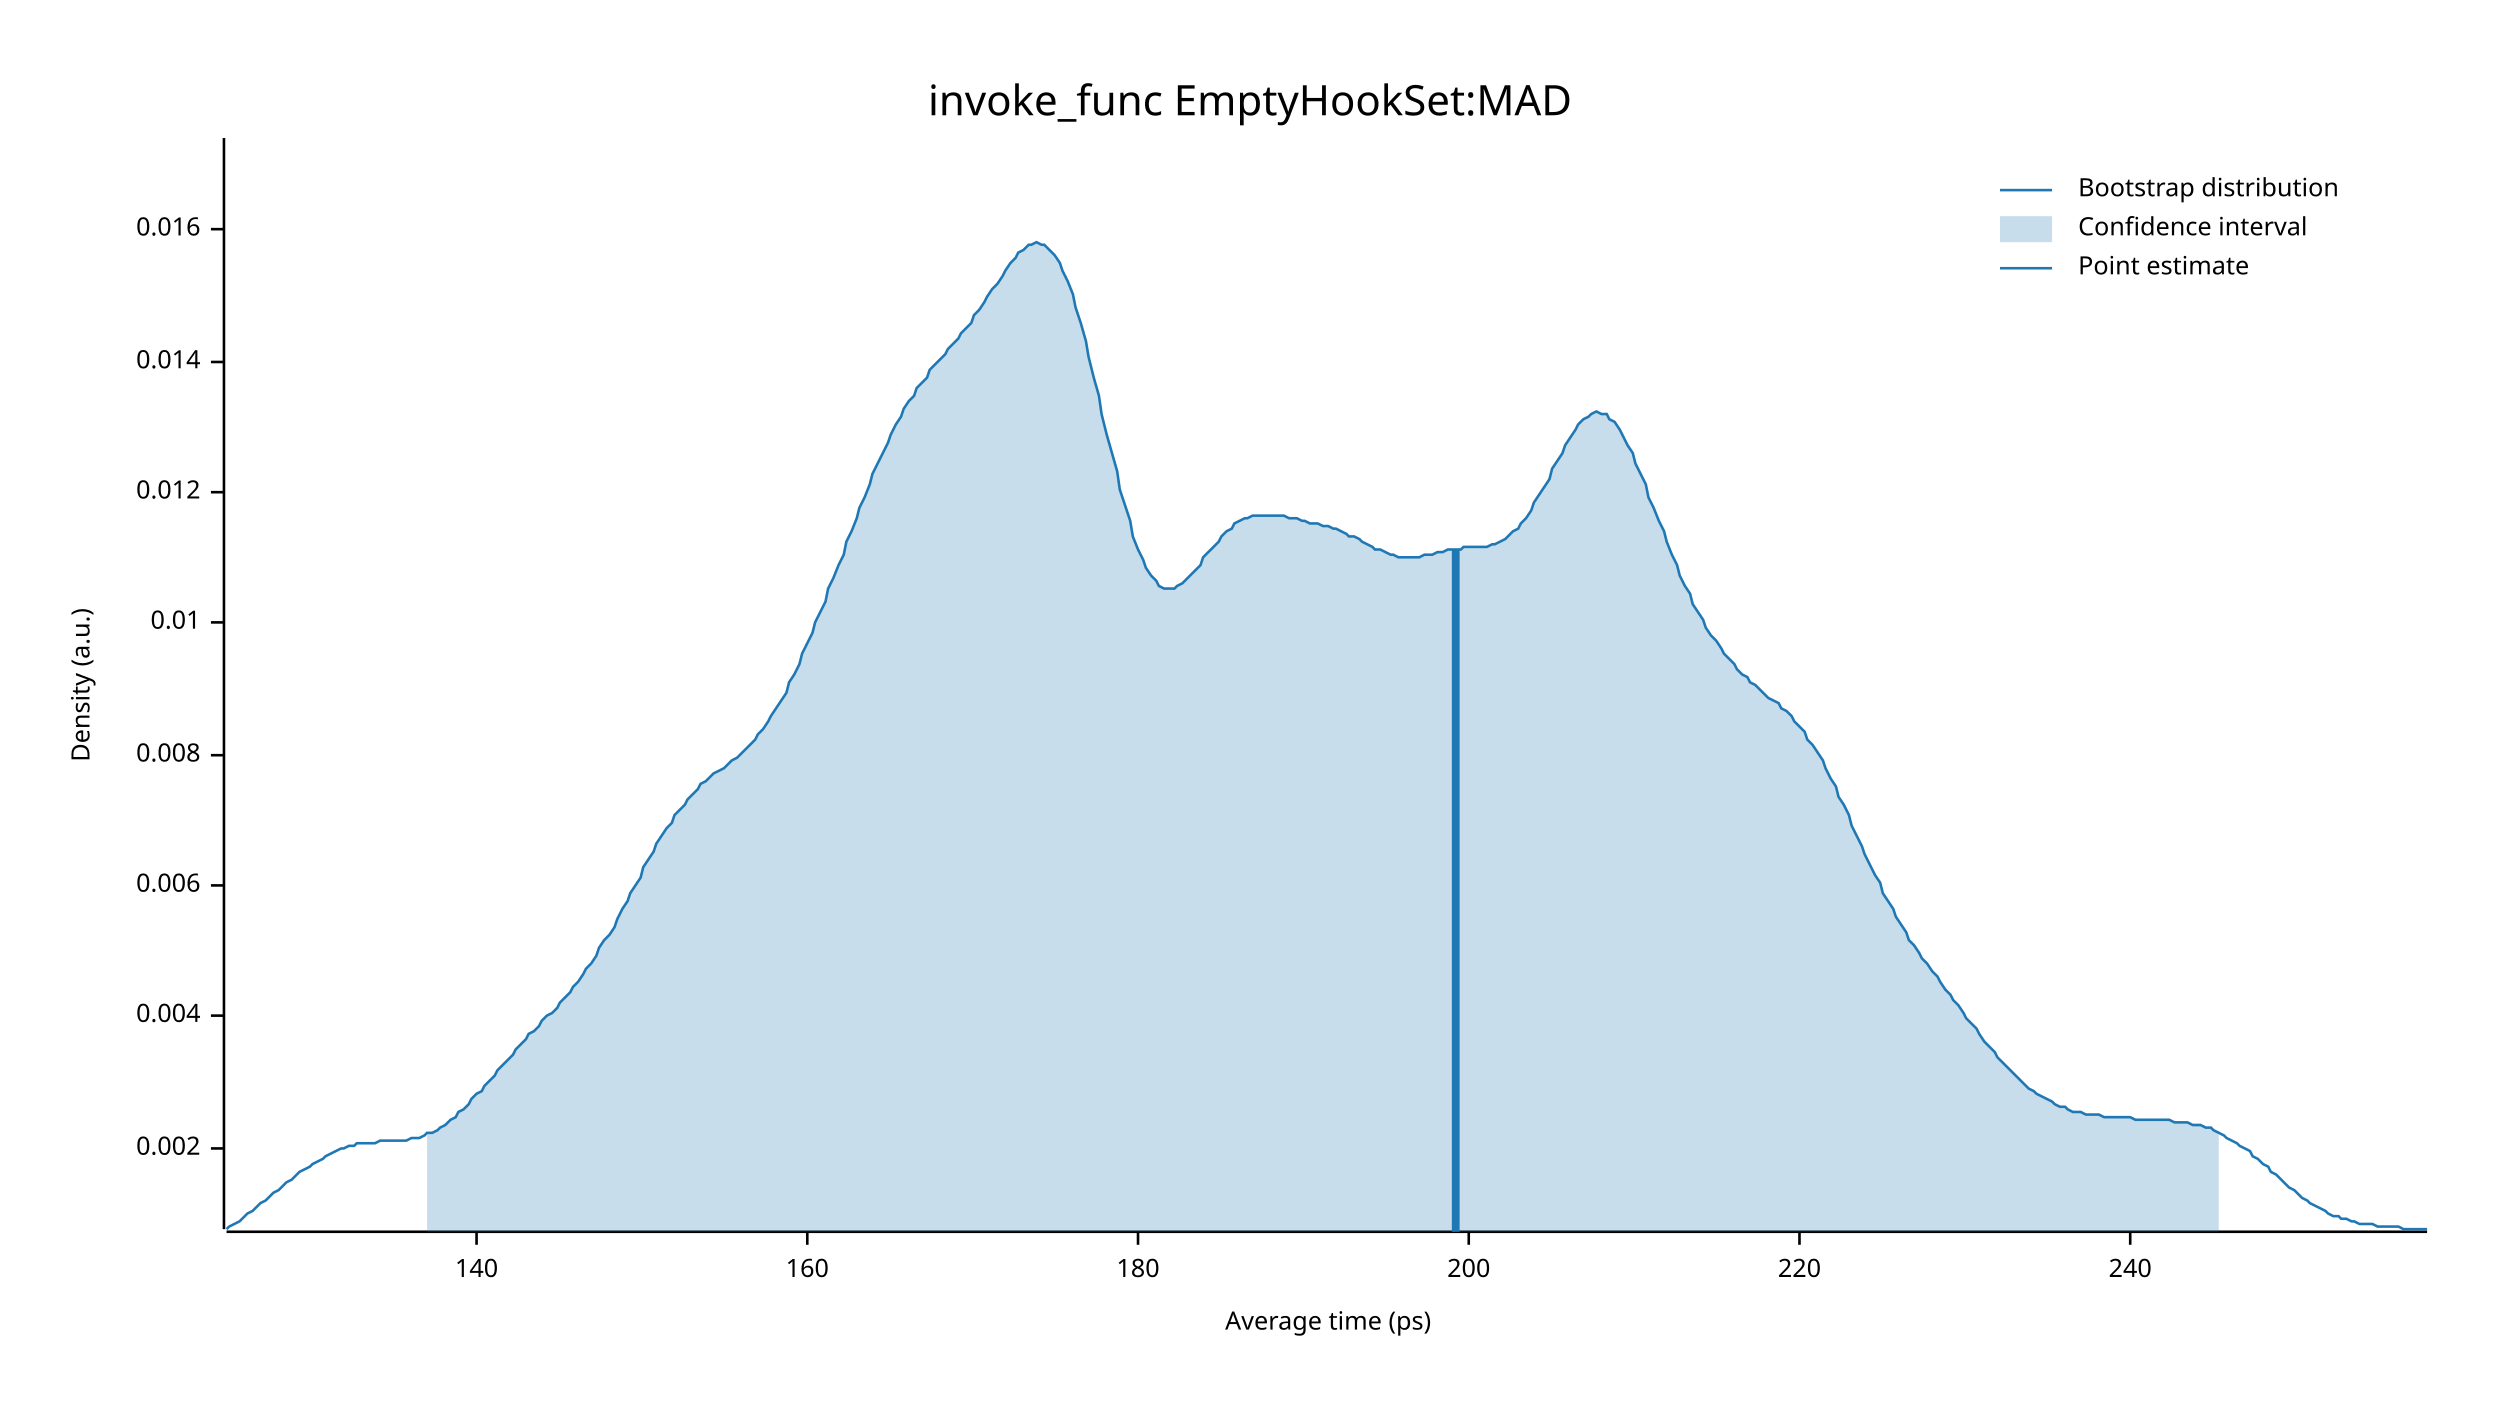
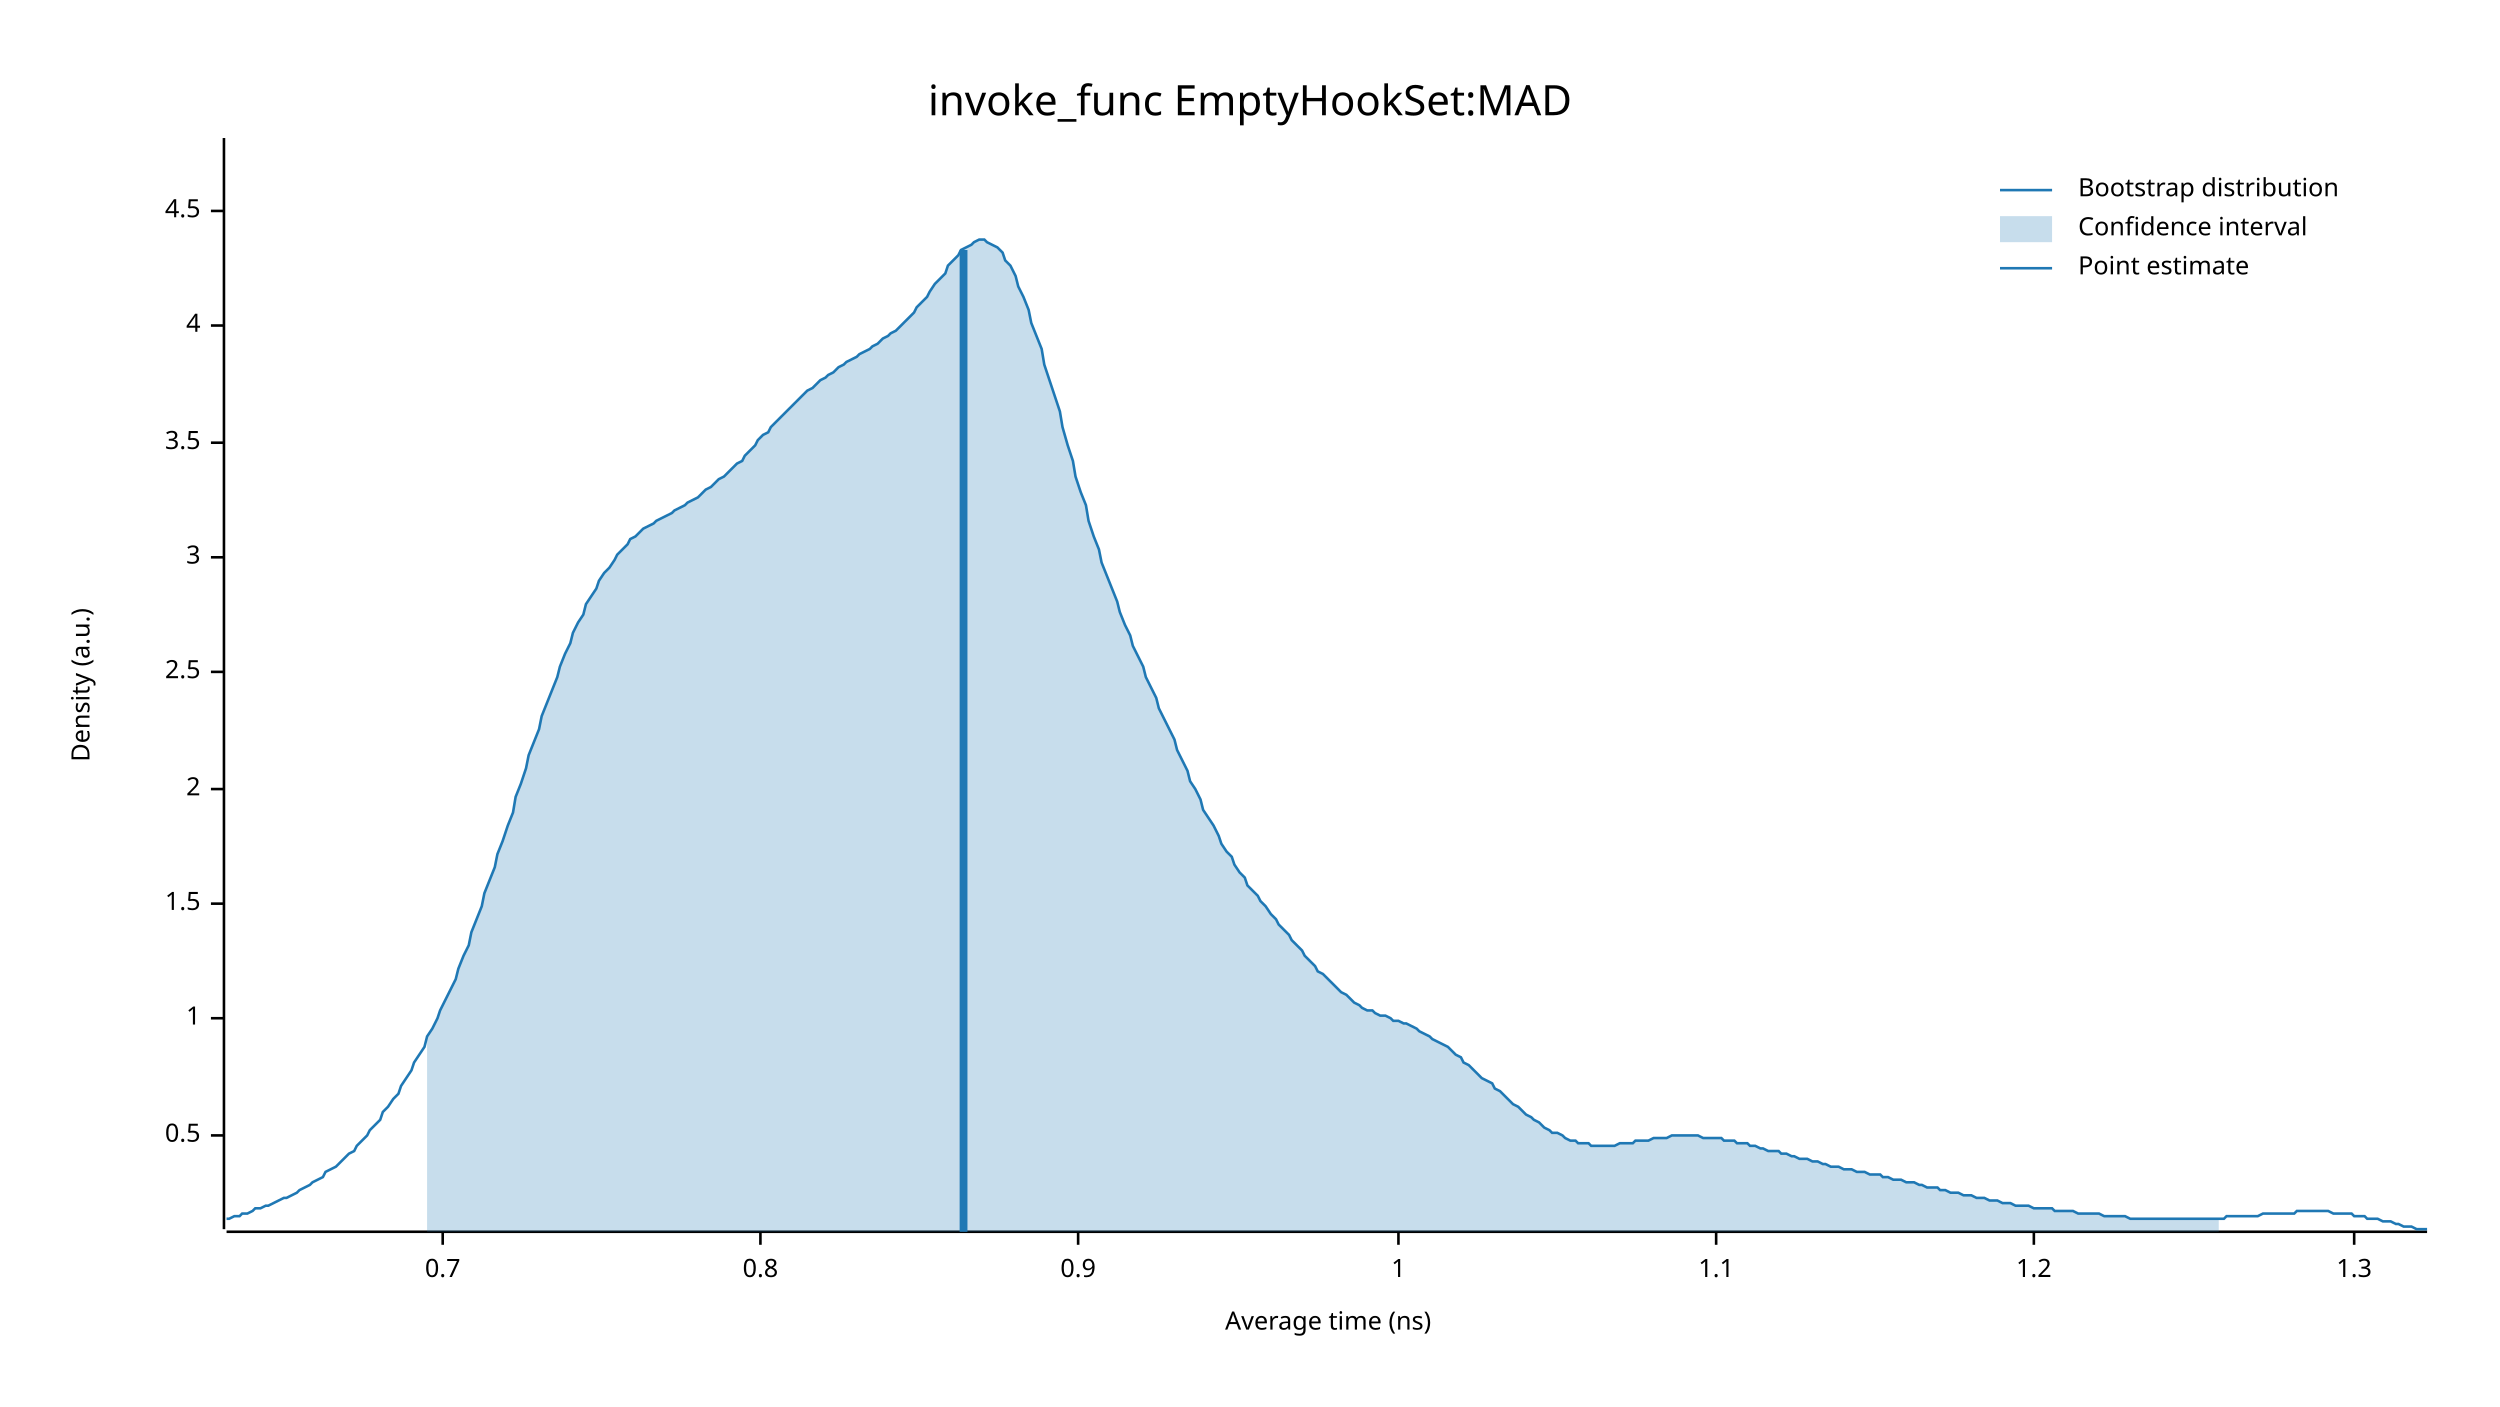
<svg xmlns="http://www.w3.org/2000/svg" width="960" height="540" viewBox="0 0 960 540">
  <text x="480" y="32" dy="0.76em" text-anchor="middle" font-family="sans-serif" font-size="16.129" opacity="1" fill="#000000">
invoke_func EmptyHookSet:MAD
</text>
  <text x="27" y="263" dy="0.76em" text-anchor="middle" font-family="sans-serif" font-size="9.677" opacity="1" fill="#000000" transform="rotate(270, 27, 263)">
Density (a.u.)
</text>
  <text x="510" y="513" dy="-0.5ex" text-anchor="middle" font-family="sans-serif" font-size="9.677" opacity="1" fill="#000000">
- Average time (ps)
+ Average time (ns)
</text>
  <polyline fill="none" opacity="1" stroke="#000000" stroke-width="1" points="86,53 86,472 " />
-   <text x="77" y="441" dy="0.5ex" text-anchor="end" font-family="sans-serif" font-size="9.677" opacity="1" fill="#000000">
- 0.002
+   <text x="77" y="436" dy="0.5ex" text-anchor="end" font-family="sans-serif" font-size="9.677" opacity="1" fill="#000000">
+ 0.5
</text>
-   <polyline fill="none" opacity="1" stroke="#000000" stroke-width="1" points="81,441 86,441 " />
-   <text x="77" y="390" dy="0.5ex" text-anchor="end" font-family="sans-serif" font-size="9.677" opacity="1" fill="#000000">
- 0.004
+   <polyline fill="none" opacity="1" stroke="#000000" stroke-width="1" points="81,436 86,436 " />
+   <text x="77" y="391" dy="0.5ex" text-anchor="end" font-family="sans-serif" font-size="9.677" opacity="1" fill="#000000">
+ 1
</text>
-   <polyline fill="none" opacity="1" stroke="#000000" stroke-width="1" points="81,390 86,390 " />
-   <text x="77" y="340" dy="0.5ex" text-anchor="end" font-family="sans-serif" font-size="9.677" opacity="1" fill="#000000">
- 0.006
+   <polyline fill="none" opacity="1" stroke="#000000" stroke-width="1" points="81,391 86,391 " />
+   <text x="77" y="347" dy="0.5ex" text-anchor="end" font-family="sans-serif" font-size="9.677" opacity="1" fill="#000000">
+ 1.5
</text>
-   <polyline fill="none" opacity="1" stroke="#000000" stroke-width="1" points="81,340 86,340 " />
-   <text x="77" y="290" dy="0.5ex" text-anchor="end" font-family="sans-serif" font-size="9.677" opacity="1" fill="#000000">
- 0.008
+   <polyline fill="none" opacity="1" stroke="#000000" stroke-width="1" points="81,347 86,347 " />
+   <text x="77" y="303" dy="0.5ex" text-anchor="end" font-family="sans-serif" font-size="9.677" opacity="1" fill="#000000">
+ 2
</text>
-   <polyline fill="none" opacity="1" stroke="#000000" stroke-width="1" points="81,290 86,290 " />
-   <text x="77" y="239" dy="0.5ex" text-anchor="end" font-family="sans-serif" font-size="9.677" opacity="1" fill="#000000">
- 0.01
+   <polyline fill="none" opacity="1" stroke="#000000" stroke-width="1" points="81,303 86,303 " />
+   <text x="77" y="258" dy="0.5ex" text-anchor="end" font-family="sans-serif" font-size="9.677" opacity="1" fill="#000000">
+ 2.5
</text>
-   <polyline fill="none" opacity="1" stroke="#000000" stroke-width="1" points="81,239 86,239 " />
-   <text x="77" y="189" dy="0.5ex" text-anchor="end" font-family="sans-serif" font-size="9.677" opacity="1" fill="#000000">
- 0.012
+   <polyline fill="none" opacity="1" stroke="#000000" stroke-width="1" points="81,258 86,258 " />
+   <text x="77" y="214" dy="0.5ex" text-anchor="end" font-family="sans-serif" font-size="9.677" opacity="1" fill="#000000">
+ 3
</text>
-   <polyline fill="none" opacity="1" stroke="#000000" stroke-width="1" points="81,189 86,189 " />
-   <text x="77" y="139" dy="0.5ex" text-anchor="end" font-family="sans-serif" font-size="9.677" opacity="1" fill="#000000">
- 0.014
+   <polyline fill="none" opacity="1" stroke="#000000" stroke-width="1" points="81,214 86,214 " />
+   <text x="77" y="170" dy="0.5ex" text-anchor="end" font-family="sans-serif" font-size="9.677" opacity="1" fill="#000000">
+ 3.5
</text>
-   <polyline fill="none" opacity="1" stroke="#000000" stroke-width="1" points="81,139 86,139 " />
-   <text x="77" y="88" dy="0.5ex" text-anchor="end" font-family="sans-serif" font-size="9.677" opacity="1" fill="#000000">
- 0.016
+   <polyline fill="none" opacity="1" stroke="#000000" stroke-width="1" points="81,170 86,170 " />
+   <text x="77" y="125" dy="0.5ex" text-anchor="end" font-family="sans-serif" font-size="9.677" opacity="1" fill="#000000">
+ 4
</text>
-   <polyline fill="none" opacity="1" stroke="#000000" stroke-width="1" points="81,88 86,88 " />
+   <polyline fill="none" opacity="1" stroke="#000000" stroke-width="1" points="81,125 86,125 " />
+   <text x="77" y="81" dy="0.5ex" text-anchor="end" font-family="sans-serif" font-size="9.677" opacity="1" fill="#000000">
+ 4.5
+ </text>
+   <polyline fill="none" opacity="1" stroke="#000000" stroke-width="1" points="81,81 86,81 " />
  <polyline fill="none" opacity="1" stroke="#000000" stroke-width="1" points="87,473 932,473 " />
-   <text x="183" y="483" dy="0.76em" text-anchor="middle" font-family="sans-serif" font-size="9.677" opacity="1" fill="#000000">
- 140
+   <text x="170" y="483" dy="0.76em" text-anchor="middle" font-family="sans-serif" font-size="9.677" opacity="1" fill="#000000">
+ 0.7
</text>
-   <polyline fill="none" opacity="1" stroke="#000000" stroke-width="1" points="183,473 183,478 " />
-   <text x="310" y="483" dy="0.76em" text-anchor="middle" font-family="sans-serif" font-size="9.677" opacity="1" fill="#000000">
- 160
+   <polyline fill="none" opacity="1" stroke="#000000" stroke-width="1" points="170,473 170,478 " />
+   <text x="292" y="483" dy="0.76em" text-anchor="middle" font-family="sans-serif" font-size="9.677" opacity="1" fill="#000000">
+ 0.8
</text>
-   <polyline fill="none" opacity="1" stroke="#000000" stroke-width="1" points="310,473 310,478 " />
-   <text x="437" y="483" dy="0.76em" text-anchor="middle" font-family="sans-serif" font-size="9.677" opacity="1" fill="#000000">
- 180
+   <polyline fill="none" opacity="1" stroke="#000000" stroke-width="1" points="292,473 292,478 " />
+   <text x="414" y="483" dy="0.76em" text-anchor="middle" font-family="sans-serif" font-size="9.677" opacity="1" fill="#000000">
+ 0.9
</text>
-   <polyline fill="none" opacity="1" stroke="#000000" stroke-width="1" points="437,473 437,478 " />
-   <text x="564" y="483" dy="0.76em" text-anchor="middle" font-family="sans-serif" font-size="9.677" opacity="1" fill="#000000">
- 200
+   <polyline fill="none" opacity="1" stroke="#000000" stroke-width="1" points="414,473 414,478 " />
+   <text x="537" y="483" dy="0.76em" text-anchor="middle" font-family="sans-serif" font-size="9.677" opacity="1" fill="#000000">
+ 1
</text>
-   <polyline fill="none" opacity="1" stroke="#000000" stroke-width="1" points="564,473 564,478 " />
-   <text x="691" y="483" dy="0.76em" text-anchor="middle" font-family="sans-serif" font-size="9.677" opacity="1" fill="#000000">
- 220
+   <polyline fill="none" opacity="1" stroke="#000000" stroke-width="1" points="537,473 537,478 " />
+   <text x="659" y="483" dy="0.76em" text-anchor="middle" font-family="sans-serif" font-size="9.677" opacity="1" fill="#000000">
+ 1.1
</text>
-   <polyline fill="none" opacity="1" stroke="#000000" stroke-width="1" points="691,473 691,478 " />
-   <text x="818" y="483" dy="0.76em" text-anchor="middle" font-family="sans-serif" font-size="9.677" opacity="1" fill="#000000">
- 240
+   <polyline fill="none" opacity="1" stroke="#000000" stroke-width="1" points="659,473 659,478 " />
+   <text x="781" y="483" dy="0.76em" text-anchor="middle" font-family="sans-serif" font-size="9.677" opacity="1" fill="#000000">
+ 1.2
</text>
-   <polyline fill="none" opacity="1" stroke="#000000" stroke-width="1" points="818,473 818,478 " />
-   <polyline fill="none" opacity="1" stroke="#1F78B4" stroke-width="1" points="87,472 88,471 90,470 92,469 93,468 95,466 97,465 98,464 100,462 102,461 103,460 105,458 107,457 109,455 110,454 112,453 114,451 115,450 117,449 119,448 120,447 122,446 124,445 125,444 127,443 129,442 131,441 132,441 134,440 136,440 137,439 139,439 141,439 142,439 144,439 146,438 147,438 149,438 151,438 153,438 154,438 156,438 158,437 159,437 161,437 163,436 164,435 166,435 168,434 169,433 171,432 173,430 175,429 176,427 178,426 180,424 181,422 183,420 185,419 186,417 188,415 190,413 191,411 193,409 195,407 197,405 198,403 200,401 202,399 203,397 205,396 207,394 208,392 210,390 212,389 214,387 215,385 217,383 219,381 220,379 222,377 224,374 225,372 227,370 229,367 230,364 232,361 234,359 236,356 237,353 239,349 241,346 242,343 244,340 246,337 247,333 249,330 251,327 252,324 254,321 256,318 258,316 259,313 261,311 263,309 264,307 266,305 268,303 269,301 271,300 273,298 274,297 276,296 278,295 280,293 281,292 283,291 285,289 286,288 288,286 290,284 291,282 293,280 295,277 296,275 298,272 300,269 302,266 303,262 305,259 307,255 308,251 310,247 312,243 313,239 315,235 317,231 318,226 320,222 322,217 324,213 325,208 327,204 329,199 330,195 332,191 334,186 335,182 337,178 339,174 341,170 342,167 344,163 346,160 347,157 349,154 351,152 352,149 354,147 356,145 357,142 359,140 361,138 363,136 364,134 366,132 368,130 369,128 371,126 373,124 374,121 376,119 378,116 379,114 381,111 383,109 385,106 386,104 388,101 390,99 391,97 393,96 395,94 396,94 398,93 400,94 401,94 403,96 405,98 407,101 408,104 410,108 412,113 413,118 415,124 417,131 418,137 420,145 422,152 423,159 425,167 427,174 429,181 430,188 432,194 434,200 435,206 437,211 439,215 440,218 442,221 444,223 445,225 447,226 449,226 451,226 452,225 454,224 456,222 457,221 459,219 461,217 462,214 464,212 466,210 468,208 469,206 471,204 473,203 474,201 476,200 478,199 479,199 481,198 483,198 484,198 486,198 488,198 490,198 491,198 493,198 495,199 496,199 498,199 500,200 501,200 503,201 505,201 506,201 508,202 510,202 512,203 513,203 515,204 517,205 518,206 520,206 522,207 523,208 525,209 527,210 528,211 530,211 532,212 534,213 535,213 537,214 539,214 540,214 542,214 544,214 545,214 547,213 549,213 550,213 552,212 554,212 556,211 557,211 559,211 561,211 562,210 564,210 566,210 567,210 569,210 571,210 573,209 574,209 576,208 578,207 579,206 581,204 583,203 584,201 586,199 588,196 589,193 591,190 593,187 595,184 596,180 598,177 600,174 601,171 603,168 605,165 606,163 608,161 610,160 611,159 613,158 615,159 617,159 618,161 620,162 622,165 623,167 625,171 627,174 628,178 630,182 632,186 633,191 635,195 637,200 639,204 640,208 642,213 644,217 645,221 647,225 649,228 650,232 652,235 654,238 655,241 657,244 659,246 661,249 662,251 664,253 666,255 667,257 669,259 671,260 672,262 674,263 676,265 677,266 679,268 681,269 683,270 684,272 686,273 688,275 689,277 691,279 693,281 694,284 696,286 698,289 700,292 701,295 703,299 705,302 706,306 708,309 710,313 711,317 713,321 715,325 716,328 718,332 720,336 722,339 723,343 725,346 727,349 728,352 730,355 732,358 733,361 735,363 737,366 738,368 740,370 742,373 744,375 745,377 747,380 749,382 750,384 752,386 754,389 755,391 757,393 759,395 760,397 762,400 764,402 766,404 767,406 769,408 771,410 772,411 774,413 776,415 777,416 779,418 781,419 782,420 784,421 786,422 788,423 789,424 791,425 793,425 794,426 796,427 798,427 799,427 801,428 803,428 804,428 806,428 808,429 810,429 811,429 813,429 815,429 816,429 818,429 820,430 821,430 823,430 825,430 827,430 828,430 830,430 832,430 833,430 835,431 837,431 838,431 840,431 842,432 843,432 845,432 847,433 849,433 850,434 852,435 854,436 855,437 857,438 859,439 860,440 862,441 864,442 865,444 867,445 869,447 871,448 872,450 874,451 876,453 877,454 879,456 881,457 882,458 884,460 886,461 887,462 889,463 891,464 893,465 894,466 896,467 898,467 899,468 901,468 903,469 904,469 906,470 908,470 909,470 911,470 913,471 915,471 916,471 918,471 920,471 921,471 923,472 925,472 926,472 928,472 930,472 932,472 " />
-   <polygon opacity="0.25" fill="#1F78B4" points="164,435 166,435 168,434 169,433 171,432 173,430 175,429 176,427 178,426 180,424 181,422 183,420 185,419 186,417 188,415 190,413 191,411 193,409 195,407 197,405 198,403 200,401 202,399 203,397 205,396 207,394 208,392 210,390 212,389 214,387 215,385 217,383 219,381 220,379 222,377 224,374 225,372 227,370 229,367 230,364 232,361 234,359 236,356 237,353 239,349 241,346 242,343 244,340 246,337 247,333 249,330 251,327 252,324 254,321 256,318 258,316 259,313 261,311 263,309 264,307 266,305 268,303 269,301 271,300 273,298 274,297 276,296 278,295 280,293 281,292 283,291 285,289 286,288 288,286 290,284 291,282 293,280 295,277 296,275 298,272 300,269 302,266 303,262 305,259 307,255 308,251 310,247 312,243 313,239 315,235 317,231 318,226 320,222 322,217 324,213 325,208 327,204 329,199 330,195 332,191 334,186 335,182 337,178 339,174 341,170 342,167 344,163 346,160 347,157 349,154 351,152 352,149 354,147 356,145 357,142 359,140 361,138 363,136 364,134 366,132 368,130 369,128 371,126 373,124 374,121 376,119 378,116 379,114 381,111 383,109 385,106 386,104 388,101 390,99 391,97 393,96 395,94 396,94 398,93 400,94 401,94 403,96 405,98 407,101 408,104 410,108 412,113 413,118 415,124 417,131 418,137 420,145 422,152 423,159 425,167 427,174 429,181 430,188 432,194 434,200 435,206 437,211 439,215 440,218 442,221 444,223 445,225 447,226 449,226 451,226 452,225 454,224 456,222 457,221 459,219 461,217 462,214 464,212 466,210 468,208 469,206 471,204 473,203 474,201 476,200 478,199 479,199 481,198 483,198 484,198 486,198 488,198 490,198 491,198 493,198 495,199 496,199 498,199 500,200 501,200 503,201 505,201 506,201 508,202 510,202 512,203 513,203 515,204 517,205 518,206 520,206 522,207 523,208 525,209 527,210 528,211 530,211 532,212 534,213 535,213 537,214 539,214 540,214 542,214 544,214 545,214 547,213 549,213 550,213 552,212 554,212 556,211 557,211 559,211 561,211 562,210 564,210 566,210 567,210 569,210 571,210 573,209 574,209 576,208 578,207 579,206 581,204 583,203 584,201 586,199 588,196 589,193 591,190 593,187 595,184 596,180 598,177 600,174 601,171 603,168 605,165 606,163 608,161 610,160 611,159 613,158 615,159 617,159 618,161 620,162 622,165 623,167 625,171 627,174 628,178 630,182 632,186 633,191 635,195 637,200 639,204 640,208 642,213 644,217 645,221 647,225 649,228 650,232 652,235 654,238 655,241 657,244 659,246 661,249 662,251 664,253 666,255 667,257 669,259 671,260 672,262 674,263 676,265 677,266 679,268 681,269 683,270 684,272 686,273 688,275 689,277 691,279 693,281 694,284 696,286 698,289 700,292 701,295 703,299 705,302 706,306 708,309 710,313 711,317 713,321 715,325 716,328 718,332 720,336 722,339 723,343 725,346 727,349 728,352 730,355 732,358 733,361 735,363 737,366 738,368 740,370 742,373 744,375 745,377 747,380 749,382 750,384 752,386 754,389 755,391 757,393 759,395 760,397 762,400 764,402 766,404 767,406 769,408 771,410 772,411 774,413 776,415 777,416 779,418 781,419 782,420 784,421 786,422 788,423 789,424 791,425 793,425 794,426 796,427 798,427 799,427 801,428 803,428 804,428 806,428 808,429 810,429 811,429 813,429 815,429 816,429 818,429 820,430 821,430 823,430 825,430 827,430 828,430 830,430 832,430 833,430 835,431 837,431 838,431 840,431 842,432 843,432 845,432 847,433 849,433 850,434 852,435 852,473 164,473 " />
-   <polyline fill="none" opacity="1" stroke="#1F78B4" stroke-width="3" points="559,473 559,211 " />
+   <polyline fill="none" opacity="1" stroke="#000000" stroke-width="1" points="781,473 781,478 " />
+   <text x="904" y="483" dy="0.76em" text-anchor="middle" font-family="sans-serif" font-size="9.677" opacity="1" fill="#000000">
+ 1.3
+ </text>
+   <polyline fill="none" opacity="1" stroke="#000000" stroke-width="1" points="904,473 904,478 " />
+   <polyline fill="none" opacity="1" stroke="#1F78B4" stroke-width="1" points="87,468 88,468 90,467 92,467 93,466 95,466 97,465 98,464 100,464 102,463 103,463 105,462 107,461 109,460 110,460 112,459 114,458 115,457 117,456 119,455 120,454 122,453 124,452 125,450 127,449 129,448 131,446 132,445 134,443 136,442 137,440 139,438 141,436 142,434 144,432 146,430 147,427 149,425 151,422 153,420 154,417 156,414 158,411 159,408 161,405 163,402 164,398 166,395 168,391 169,388 171,384 173,380 175,376 176,372 178,367 180,363 181,358 183,353 185,348 186,343 188,338 190,333 191,328 193,323 195,317 197,312 198,306 200,301 202,295 203,290 205,285 207,280 208,275 210,270 212,265 214,260 215,256 217,251 219,247 220,243 222,239 224,236 225,232 227,229 229,226 230,223 232,220 234,218 236,215 237,213 239,211 241,209 242,207 244,206 246,204 247,203 249,202 251,201 252,200 254,199 256,198 258,197 259,196 261,195 263,194 264,193 266,192 268,191 269,190 271,188 273,187 274,186 276,184 278,183 280,181 281,180 283,178 285,177 286,175 288,173 290,171 291,169 293,167 295,166 296,164 298,162 300,160 302,158 303,157 305,155 307,153 308,152 310,150 312,149 313,148 315,146 317,145 318,144 320,143 322,141 324,140 325,139 327,138 329,137 330,136 332,135 334,134 335,133 337,132 339,130 341,129 342,128 344,127 346,125 347,124 349,122 351,120 352,118 354,116 356,114 357,112 359,109 361,107 363,105 364,102 366,100 368,98 369,96 371,95 373,94 374,93 376,92 378,92 379,93 381,94 383,95 385,97 386,100 388,102 390,106 391,110 393,114 395,119 396,124 398,129 400,134 401,140 403,146 405,152 407,158 408,164 410,171 412,177 413,183 415,189 417,194 418,200 420,206 422,211 423,216 425,221 427,226 429,231 430,235 432,240 434,244 435,248 437,252 439,256 440,260 442,264 444,268 445,272 447,276 449,280 451,284 452,288 454,292 456,296 457,300 459,303 461,307 462,311 464,314 466,317 468,321 469,324 471,327 473,329 474,332 476,335 478,337 479,340 481,342 483,344 484,346 486,348 488,351 490,353 491,355 493,357 495,359 496,361 498,363 500,365 501,367 503,369 505,371 506,373 508,374 510,376 512,378 513,379 515,381 517,382 518,383 520,385 522,386 523,387 525,388 527,388 528,389 530,390 532,390 534,391 535,392 537,392 539,393 540,393 542,394 544,395 545,396 547,397 549,398 550,399 552,400 554,401 556,402 557,403 559,405 561,406 562,408 564,409 566,411 567,412 569,414 571,415 573,416 574,418 576,419 578,421 579,422 581,424 583,425 584,426 586,428 588,429 589,430 591,431 593,433 595,434 596,435 598,435 600,436 601,437 603,438 605,438 606,439 608,439 610,439 611,440 613,440 615,440 617,440 618,440 620,440 622,439 623,439 625,439 627,439 628,438 630,438 632,438 633,438 635,437 637,437 639,437 640,437 642,436 644,436 645,436 647,436 649,436 650,436 652,436 654,437 655,437 657,437 659,437 661,437 662,438 664,438 666,438 667,439 669,439 671,439 672,440 674,440 676,441 677,441 679,442 681,442 683,442 684,443 686,443 688,444 689,444 691,445 693,445 694,445 696,446 698,446 700,447 701,447 703,448 705,448 706,448 708,449 710,449 711,449 713,450 715,450 716,450 718,451 720,451 722,451 723,452 725,452 727,453 728,453 730,453 732,454 733,454 735,454 737,455 738,455 740,456 742,456 744,456 745,457 747,457 749,458 750,458 752,458 754,459 755,459 757,459 759,460 760,460 762,460 764,461 766,461 767,461 769,462 771,462 772,462 774,463 776,463 777,463 779,463 781,464 782,464 784,464 786,464 788,464 789,465 791,465 793,465 794,465 796,465 798,466 799,466 801,466 803,466 804,466 806,466 808,467 810,467 811,467 813,467 815,467 816,467 818,468 820,468 821,468 823,468 825,468 827,468 828,468 830,468 832,468 833,468 835,468 837,468 838,468 840,468 842,468 843,468 845,468 847,468 849,468 850,468 852,468 854,468 855,467 857,467 859,467 860,467 862,467 864,467 865,467 867,467 869,466 871,466 872,466 874,466 876,466 877,466 879,466 881,466 882,465 884,465 886,465 887,465 889,465 891,465 893,465 894,465 896,466 898,466 899,466 901,466 903,466 904,467 906,467 908,467 909,468 911,468 913,468 915,469 916,469 918,469 920,470 921,470 923,471 925,471 926,471 928,472 930,472 932,472 " />
+   <polygon opacity="0.25" fill="#1F78B4" points="164,398 166,395 168,391 169,388 171,384 173,380 175,376 176,372 178,367 180,363 181,358 183,353 185,348 186,343 188,338 190,333 191,328 193,323 195,317 197,312 198,306 200,301 202,295 203,290 205,285 207,280 208,275 210,270 212,265 214,260 215,256 217,251 219,247 220,243 222,239 224,236 225,232 227,229 229,226 230,223 232,220 234,218 236,215 237,213 239,211 241,209 242,207 244,206 246,204 247,203 249,202 251,201 252,200 254,199 256,198 258,197 259,196 261,195 263,194 264,193 266,192 268,191 269,190 271,188 273,187 274,186 276,184 278,183 280,181 281,180 283,178 285,177 286,175 288,173 290,171 291,169 293,167 295,166 296,164 298,162 300,160 302,158 303,157 305,155 307,153 308,152 310,150 312,149 313,148 315,146 317,145 318,144 320,143 322,141 324,140 325,139 327,138 329,137 330,136 332,135 334,134 335,133 337,132 339,130 341,129 342,128 344,127 346,125 347,124 349,122 351,120 352,118 354,116 356,114 357,112 359,109 361,107 363,105 364,102 366,100 368,98 369,96 371,95 373,94 374,93 376,92 378,92 379,93 381,94 383,95 385,97 386,100 388,102 390,106 391,110 393,114 395,119 396,124 398,129 400,134 401,140 403,146 405,152 407,158 408,164 410,171 412,177 413,183 415,189 417,194 418,200 420,206 422,211 423,216 425,221 427,226 429,231 430,235 432,240 434,244 435,248 437,252 439,256 440,260 442,264 444,268 445,272 447,276 449,280 451,284 452,288 454,292 456,296 457,300 459,303 461,307 462,311 464,314 466,317 468,321 469,324 471,327 473,329 474,332 476,335 478,337 479,340 481,342 483,344 484,346 486,348 488,351 490,353 491,355 493,357 495,359 496,361 498,363 500,365 501,367 503,369 505,371 506,373 508,374 510,376 512,378 513,379 515,381 517,382 518,383 520,385 522,386 523,387 525,388 527,388 528,389 530,390 532,390 534,391 535,392 537,392 539,393 540,393 542,394 544,395 545,396 547,397 549,398 550,399 552,400 554,401 556,402 557,403 559,405 561,406 562,408 564,409 566,411 567,412 569,414 571,415 573,416 574,418 576,419 578,421 579,422 581,424 583,425 584,426 586,428 588,429 589,430 591,431 593,433 595,434 596,435 598,435 600,436 601,437 603,438 605,438 606,439 608,439 610,439 611,440 613,440 615,440 617,440 618,440 620,440 622,439 623,439 625,439 627,439 628,438 630,438 632,438 633,438 635,437 637,437 639,437 640,437 642,436 644,436 645,436 647,436 649,436 650,436 652,436 654,437 655,437 657,437 659,437 661,437 662,438 664,438 666,438 667,439 669,439 671,439 672,440 674,440 676,441 677,441 679,442 681,442 683,442 684,443 686,443 688,444 689,444 691,445 693,445 694,445 696,446 698,446 700,447 701,447 703,448 705,448 706,448 708,449 710,449 711,449 713,450 715,450 716,450 718,451 720,451 722,451 723,452 725,452 727,453 728,453 730,453 732,454 733,454 735,454 737,455 738,455 740,456 742,456 744,456 745,457 747,457 749,458 750,458 752,458 754,459 755,459 757,459 759,460 760,460 762,460 764,461 766,461 767,461 769,462 771,462 772,462 774,463 776,463 777,463 779,463 781,464 782,464 784,464 786,464 788,464 789,465 791,465 793,465 794,465 796,465 798,466 799,466 801,466 803,466 804,466 806,466 808,467 810,467 811,467 813,467 815,467 816,467 818,468 820,468 821,468 823,468 825,468 827,468 828,468 830,468 832,468 833,468 835,468 837,468 838,468 840,468 842,468 843,468 845,468 847,468 849,468 850,468 852,468 852,473 164,473 " />
+   <polyline fill="none" opacity="1" stroke="#1F78B4" stroke-width="3" points="370,473 370,96 " />
  <text x="798" y="68" dy="0.76em" text-anchor="start" font-family="sans-serif" font-size="9.677" opacity="1" fill="#000000">
Bootstrap distribution
</text>
  <text x="798" y="83" dy="0.76em" text-anchor="start" font-family="sans-serif" font-size="9.677" opacity="1" fill="#000000">
Confidence interval
</text>
  <text x="798" y="98" dy="0.76em" text-anchor="start" font-family="sans-serif" font-size="9.677" opacity="1" fill="#000000">
Point estimate
</text>
  <polyline fill="none" opacity="1" stroke="#1F78B4" stroke-width="1" points="768,73 788,73 " />
  <rect x="768" y="83" width="20" height="10" opacity="0.25" fill="#1F78B4" stroke="none" />
  <polyline fill="none" opacity="1" stroke="#1F78B4" stroke-width="1" points="768,103 788,103 " />
</svg>
